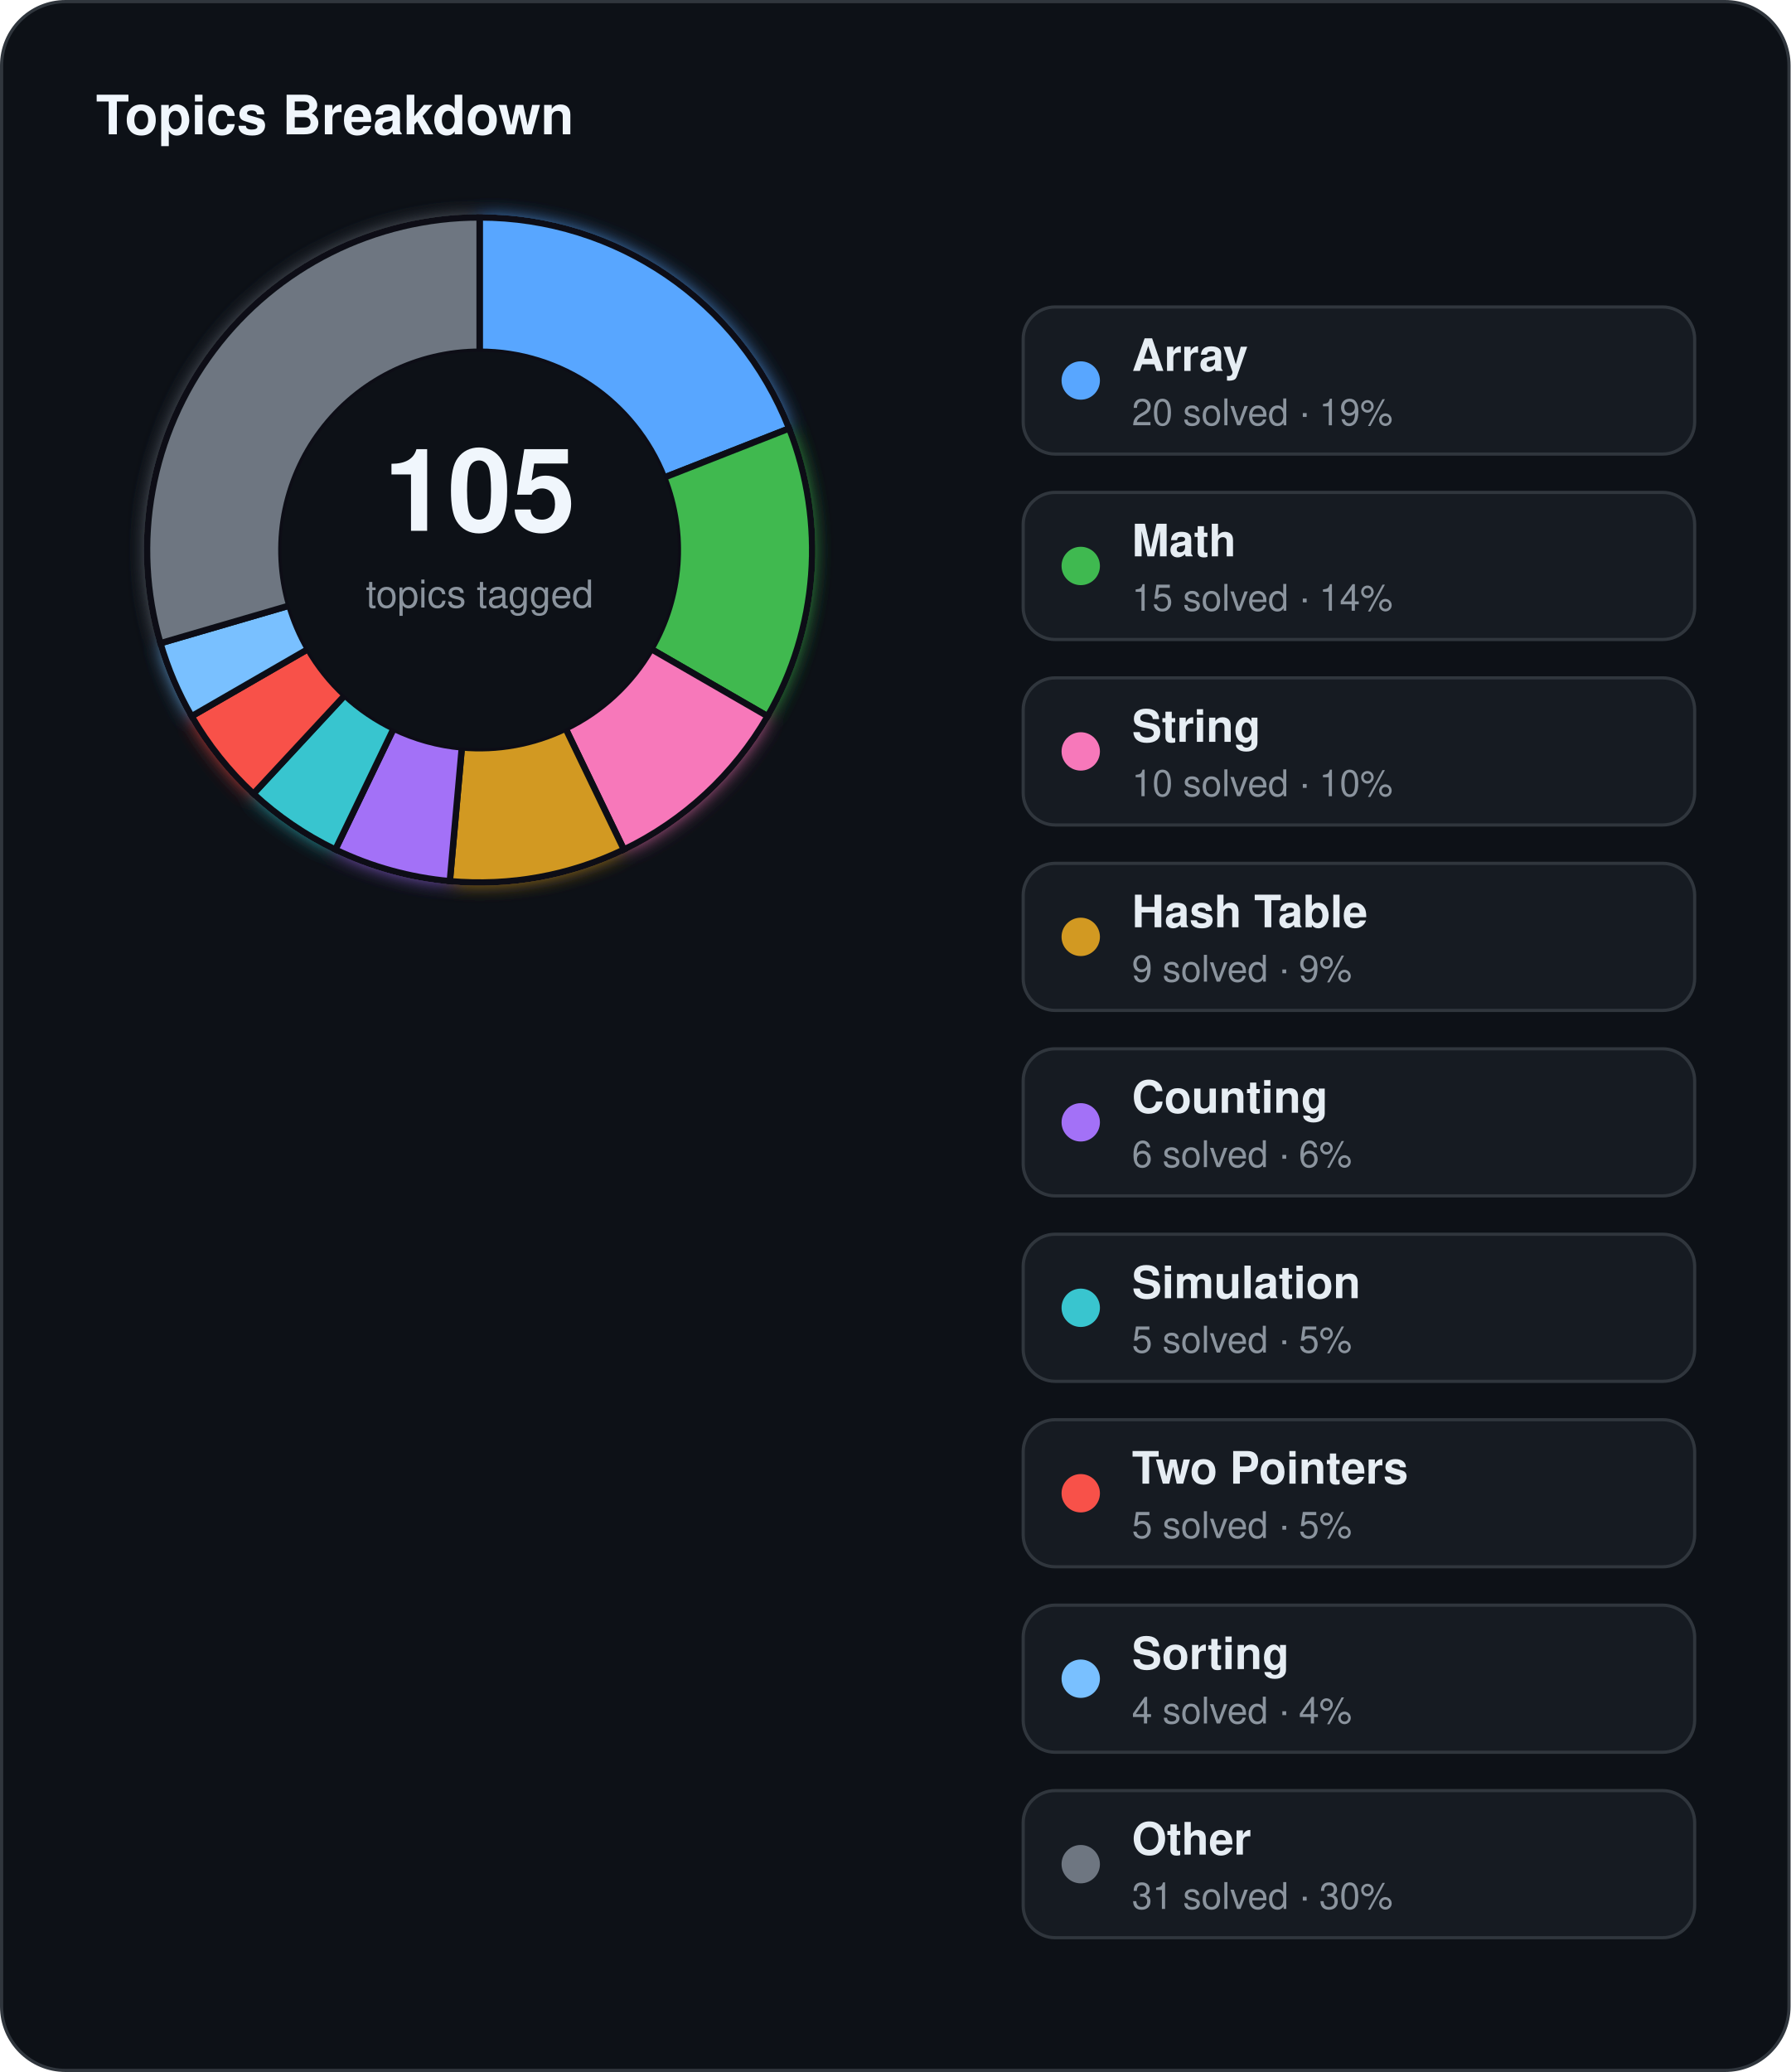
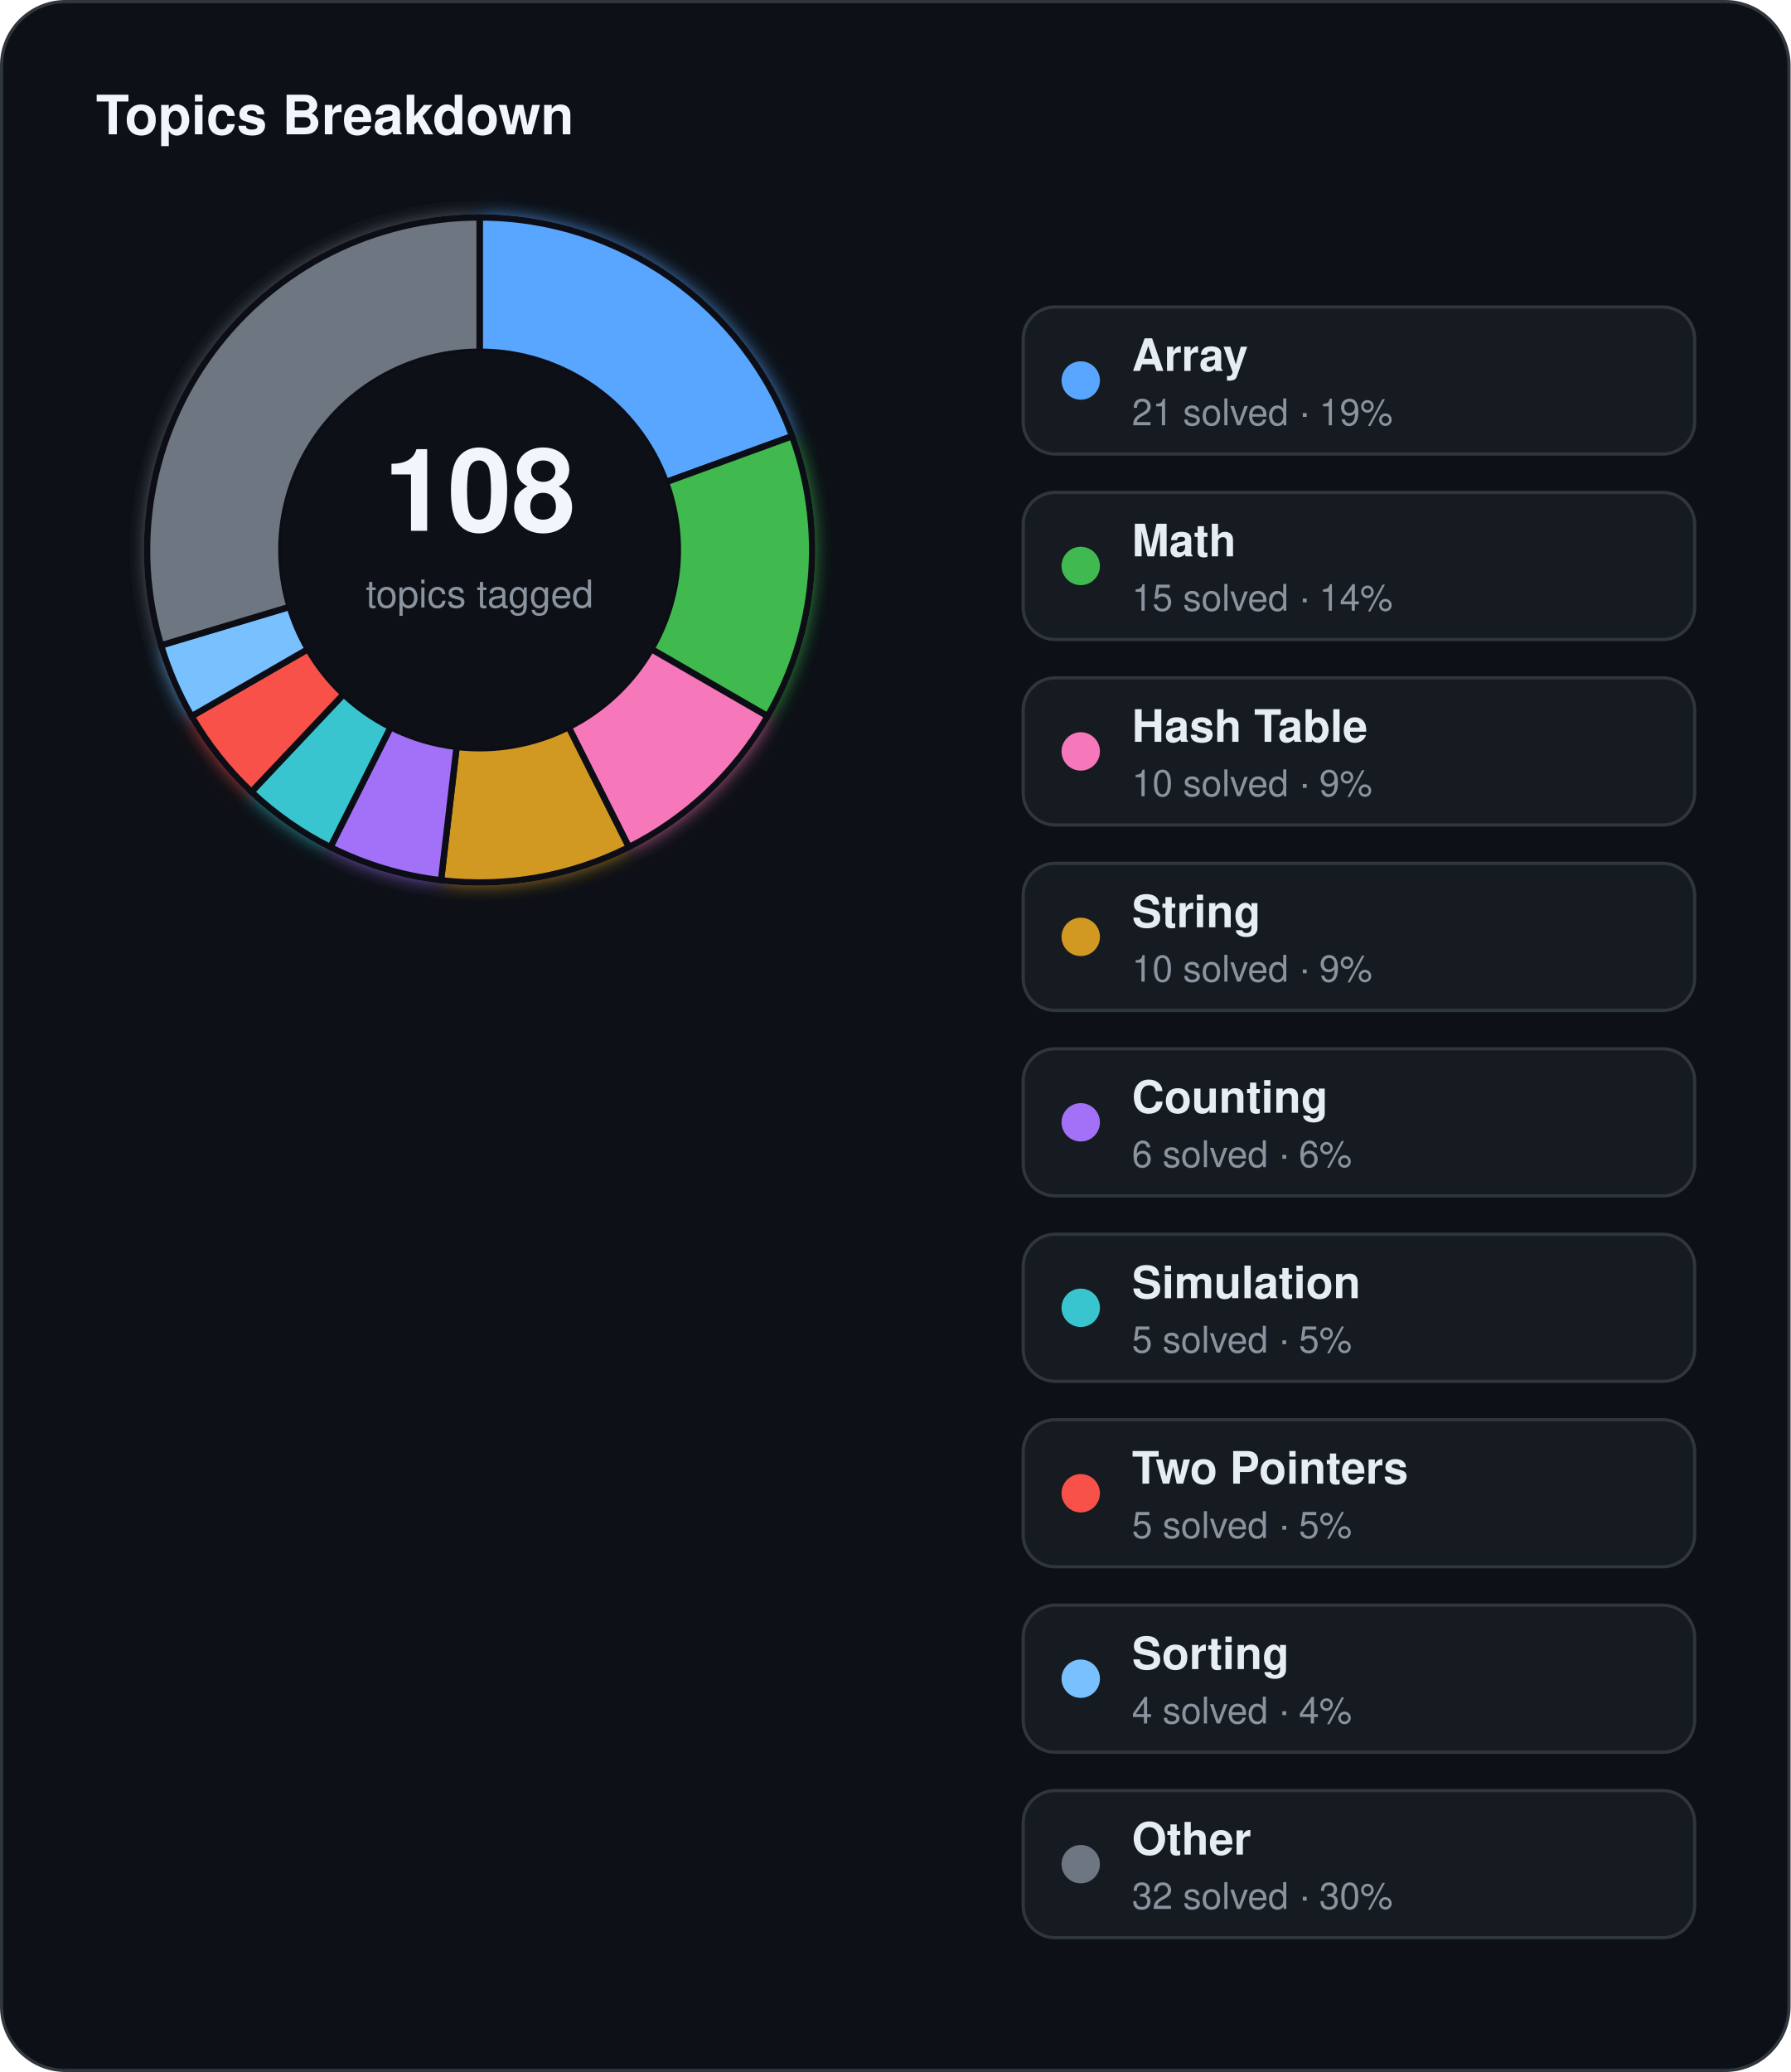
<svg xmlns="http://www.w3.org/2000/svg" width="560" height="648" viewBox="0 0 560 648">
  <defs>
    <filter id="topics-glow" x="-60%" y="-60%" width="220%" height="220%">
      <feGaussianBlur stdDeviation="3" result="blur" />
      <feMerge>
        <feMergeNode in="blur" />
        <feMergeNode in="SourceGraphic" />
      </feMerge>
    </filter>
  </defs>
  <rect x="0.5" y="0.5" width="559" height="647" rx="20" fill="#0d1117" stroke="#30363d" stroke-width="1" />
  <text x="30" y="42" fill="#f0f6fc" font-family="Segoe UI, Helvetica, Arial, sans-serif" font-size="17" font-weight="700">Topics Breakdown</text>
  <g filter="url(#topics-glow)">
-     <path d="M 150.00,68.00 A 104,104 0 0 1 246.81,134.00 L 207.71,149.35 A 62,62 0 0 0 150.00,110.00 Z" fill="#58a6ff" stroke="#0d1117" stroke-width="2" />
-     <path d="M 246.81,134.00 A 104,104 0 0 1 240.07,224.00 L 203.69,203.00 A 62,62 0 0 0 207.71,149.35 Z" fill="#3fb950" stroke="#0d1117" stroke-width="2" />
-     <path d="M 240.07,224.00 A 104,104 0 0 1 195.12,265.70 L 176.90,227.86 A 62,62 0 0 0 203.69,203.00 Z" fill="#f778ba" stroke="#0d1117" stroke-width="2" />
-     <path d="M 195.12,265.70 A 104,104 0 0 1 140.68,275.58 L 144.44,233.75 A 62,62 0 0 0 176.90,227.86 Z" fill="#d29922" stroke="#0d1117" stroke-width="2" />
-     <path d="M 140.68,275.58 A 104,104 0 0 1 104.88,265.70 L 123.10,227.86 A 62,62 0 0 0 144.44,233.75 Z" fill="#a371f7" stroke="#0d1117" stroke-width="2" />
-     <path d="M 104.88,265.70 A 104,104 0 0 1 79.26,248.24 L 107.83,217.45 A 62,62 0 0 0 123.10,227.86 Z" fill="#39c5cf" stroke="#0d1117" stroke-width="2" />
-     <path d="M 79.26,248.24 A 104,104 0 0 1 59.93,224.00 L 96.31,203.00 A 62,62 0 0 0 107.83,217.45 Z" fill="#f85149" stroke="#0d1117" stroke-width="2" />
-     <path d="M 59.93,224.00 A 104,104 0 0 1 50.17,201.16 L 90.49,189.39 A 62,62 0 0 0 96.31,203.00 Z" fill="#79c0ff" stroke="#0d1117" stroke-width="2" />
-     <path d="M 50.17,201.16 A 104,104 0 0 1 150.00,68.00 L 150.00,110.00 A 62,62 0 0 0 90.49,189.39 Z" fill="#6e7681" stroke="#0d1117" stroke-width="2" />
+     <path d="M 150.00,68.00 A 104,104 0 0 1 247.73,136.43 L 208.26,150.79 A 62,62 0 0 0 150.00,110.00 Z" fill="#58a6ff" stroke="#0d1117" stroke-width="2" />
+     <path d="M 247.73,136.43 A 104,104 0 0 1 240.07,224.00 L 203.69,203.00 A 62,62 0 0 0 208.26,150.79 Z" fill="#3fb950" stroke="#0d1117" stroke-width="2" />
+     <path d="M 240.07,224.00 A 104,104 0 0 1 196.68,264.94 L 177.83,227.41 A 62,62 0 0 0 203.69,203.00 Z" fill="#f778ba" stroke="#0d1117" stroke-width="2" />
+     <path d="M 196.68,264.94 A 104,104 0 0 1 137.93,275.30 L 142.80,233.58 A 62,62 0 0 0 177.83,227.41 Z" fill="#d29922" stroke="#0d1117" stroke-width="2" />
+     <path d="M 137.93,275.30 A 104,104 0 0 1 103.32,264.94 L 122.17,227.41 A 62,62 0 0 0 142.80,233.58 Z" fill="#a371f7" stroke="#0d1117" stroke-width="2" />
+     <path d="M 103.32,264.94 A 104,104 0 0 1 78.63,247.65 L 107.45,217.10 A 62,62 0 0 0 122.17,227.41 Z" fill="#39c5cf" stroke="#0d1117" stroke-width="2" />
+     <path d="M 78.63,247.65 A 104,104 0 0 1 59.93,224.00 L 96.31,203.00 A 62,62 0 0 0 107.45,217.10 Z" fill="#f85149" stroke="#0d1117" stroke-width="2" />
+     <path d="M 59.93,224.00 A 104,104 0 0 1 50.37,201.83 L 90.60,189.78 A 62,62 0 0 0 96.31,203.00 Z" fill="#79c0ff" stroke="#0d1117" stroke-width="2" />
+     <path d="M 50.37,201.83 A 104,104 0 0 1 150.00,68.00 L 150.00,110.00 A 62,62 0 0 0 90.60,189.78 Z" fill="#6e7681" stroke="#0d1117" stroke-width="2" />
  </g>
  <circle cx="150" cy="172" r="62" fill="#0d1117" />
-   <text x="150" y="166" text-anchor="middle" fill="#f0f6fc" font-family="Segoe UI, Helvetica, Arial, sans-serif" font-size="36" font-weight="700">105</text>
+   <text x="150" y="166" text-anchor="middle" fill="#f0f6fc" font-family="Segoe UI, Helvetica, Arial, sans-serif" font-size="36" font-weight="700">108</text>
  <text x="150" y="190" text-anchor="middle" fill="#8b949e" font-family="Segoe UI, Helvetica, Arial, sans-serif" font-size="12">topics tagged</text>
  <rect x="320" y="96" width="210" height="46" rx="10" fill="#161b22" stroke="#30363d" stroke-width="1" />
  <circle cx="338" cy="119" r="6" fill="#58a6ff" />
  <text x="354" y="116" fill="#e6edf3" font-family="Segoe UI, Helvetica, Arial, sans-serif" font-size="14" font-weight="600">Array</text>
-   <text x="354" y="133" fill="#8b949e" font-family="Segoe UI, Helvetica, Arial, sans-serif" font-size="11.5">20 solved · 19%</text>
+   <text x="354" y="133" fill="#8b949e" font-family="Segoe UI, Helvetica, Arial, sans-serif" font-size="11.5">21 solved · 19%</text>
  <rect x="320" y="154" width="210" height="46" rx="10" fill="#161b22" stroke="#30363d" stroke-width="1" />
  <circle cx="338" cy="177" r="6" fill="#3fb950" />
  <text x="354" y="174" fill="#e6edf3" font-family="Segoe UI, Helvetica, Arial, sans-serif" font-size="14" font-weight="600">Math</text>
  <text x="354" y="191" fill="#8b949e" font-family="Segoe UI, Helvetica, Arial, sans-serif" font-size="11.5">15 solved · 14%</text>
  <rect x="320" y="212" width="210" height="46" rx="10" fill="#161b22" stroke="#30363d" stroke-width="1" />
  <circle cx="338" cy="235" r="6" fill="#f778ba" />
-   <text x="354" y="232" fill="#e6edf3" font-family="Segoe UI, Helvetica, Arial, sans-serif" font-size="14" font-weight="600">String</text>
-   <text x="354" y="249" fill="#8b949e" font-family="Segoe UI, Helvetica, Arial, sans-serif" font-size="11.5">10 solved · 10%</text>
+   <text x="354" y="232" fill="#e6edf3" font-family="Segoe UI, Helvetica, Arial, sans-serif" font-size="14" font-weight="600">Hash Table</text>
+   <text x="354" y="249" fill="#8b949e" font-family="Segoe UI, Helvetica, Arial, sans-serif" font-size="11.5">10 solved · 9%</text>
  <rect x="320" y="270" width="210" height="46" rx="10" fill="#161b22" stroke="#30363d" stroke-width="1" />
  <circle cx="338" cy="293" r="6" fill="#d29922" />
-   <text x="354" y="290" fill="#e6edf3" font-family="Segoe UI, Helvetica, Arial, sans-serif" font-size="14" font-weight="600">Hash Table</text>
-   <text x="354" y="307" fill="#8b949e" font-family="Segoe UI, Helvetica, Arial, sans-serif" font-size="11.5">9 solved · 9%</text>
+   <text x="354" y="290" fill="#e6edf3" font-family="Segoe UI, Helvetica, Arial, sans-serif" font-size="14" font-weight="600">String</text>
+   <text x="354" y="307" fill="#8b949e" font-family="Segoe UI, Helvetica, Arial, sans-serif" font-size="11.5">10 solved · 9%</text>
  <rect x="320" y="328" width="210" height="46" rx="10" fill="#161b22" stroke="#30363d" stroke-width="1" />
  <circle cx="338" cy="351" r="6" fill="#a371f7" />
  <text x="354" y="348" fill="#e6edf3" font-family="Segoe UI, Helvetica, Arial, sans-serif" font-size="14" font-weight="600">Counting</text>
  <text x="354" y="365" fill="#8b949e" font-family="Segoe UI, Helvetica, Arial, sans-serif" font-size="11.5">6 solved · 6%</text>
  <rect x="320" y="386" width="210" height="46" rx="10" fill="#161b22" stroke="#30363d" stroke-width="1" />
  <circle cx="338" cy="409" r="6" fill="#39c5cf" />
  <text x="354" y="406" fill="#e6edf3" font-family="Segoe UI, Helvetica, Arial, sans-serif" font-size="14" font-weight="600">Simulation</text>
  <text x="354" y="423" fill="#8b949e" font-family="Segoe UI, Helvetica, Arial, sans-serif" font-size="11.5">5 solved · 5%</text>
  <rect x="320" y="444" width="210" height="46" rx="10" fill="#161b22" stroke="#30363d" stroke-width="1" />
  <circle cx="338" cy="467" r="6" fill="#f85149" />
  <text x="354" y="464" fill="#e6edf3" font-family="Segoe UI, Helvetica, Arial, sans-serif" font-size="14" font-weight="600">Two Pointers</text>
  <text x="354" y="481" fill="#8b949e" font-family="Segoe UI, Helvetica, Arial, sans-serif" font-size="11.5">5 solved · 5%</text>
  <rect x="320" y="502" width="210" height="46" rx="10" fill="#161b22" stroke="#30363d" stroke-width="1" />
  <circle cx="338" cy="525" r="6" fill="#79c0ff" />
  <text x="354" y="522" fill="#e6edf3" font-family="Segoe UI, Helvetica, Arial, sans-serif" font-size="14" font-weight="600">Sorting</text>
  <text x="354" y="539" fill="#8b949e" font-family="Segoe UI, Helvetica, Arial, sans-serif" font-size="11.5">4 solved · 4%</text>
  <rect x="320" y="560" width="210" height="46" rx="10" fill="#161b22" stroke="#30363d" stroke-width="1" />
  <circle cx="338" cy="583" r="6" fill="#6e7681" />
  <text x="354" y="580" fill="#e6edf3" font-family="Segoe UI, Helvetica, Arial, sans-serif" font-size="14" font-weight="600">Other</text>
-   <text x="354" y="597" fill="#8b949e" font-family="Segoe UI, Helvetica, Arial, sans-serif" font-size="11.5">31 solved · 30%</text>
+   <text x="354" y="597" fill="#8b949e" font-family="Segoe UI, Helvetica, Arial, sans-serif" font-size="11.5">32 solved · 30%</text>
</svg>
